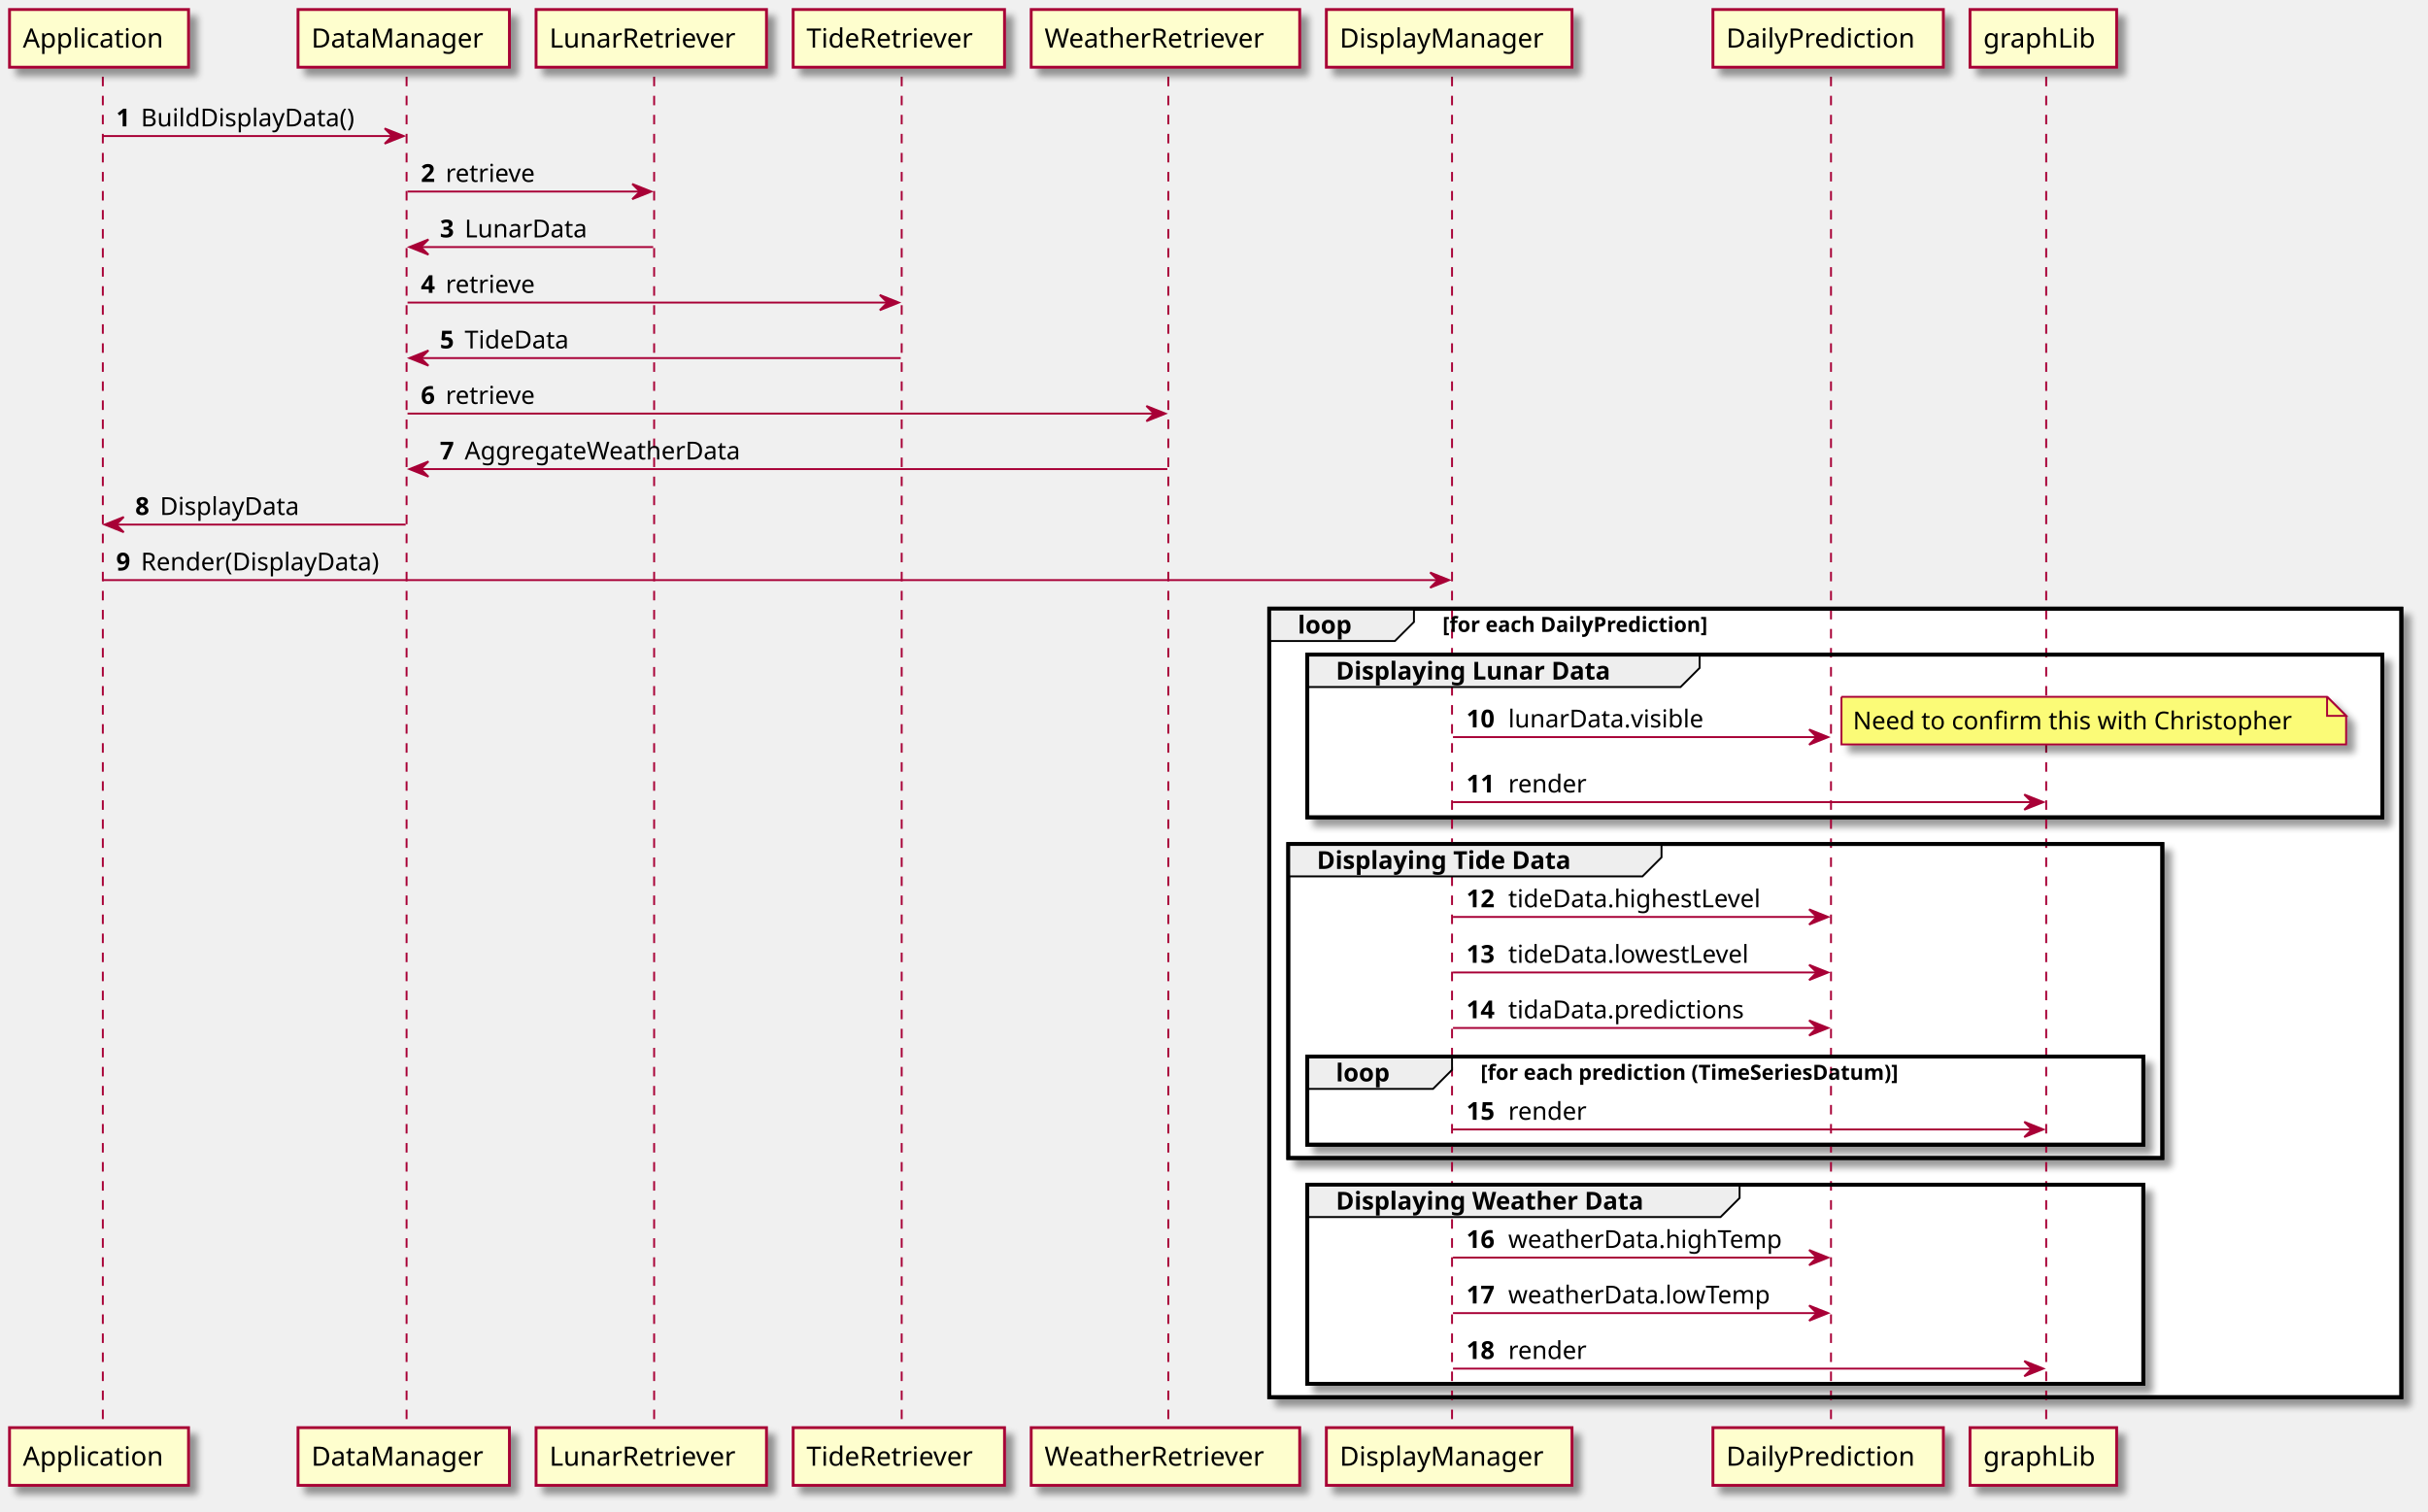
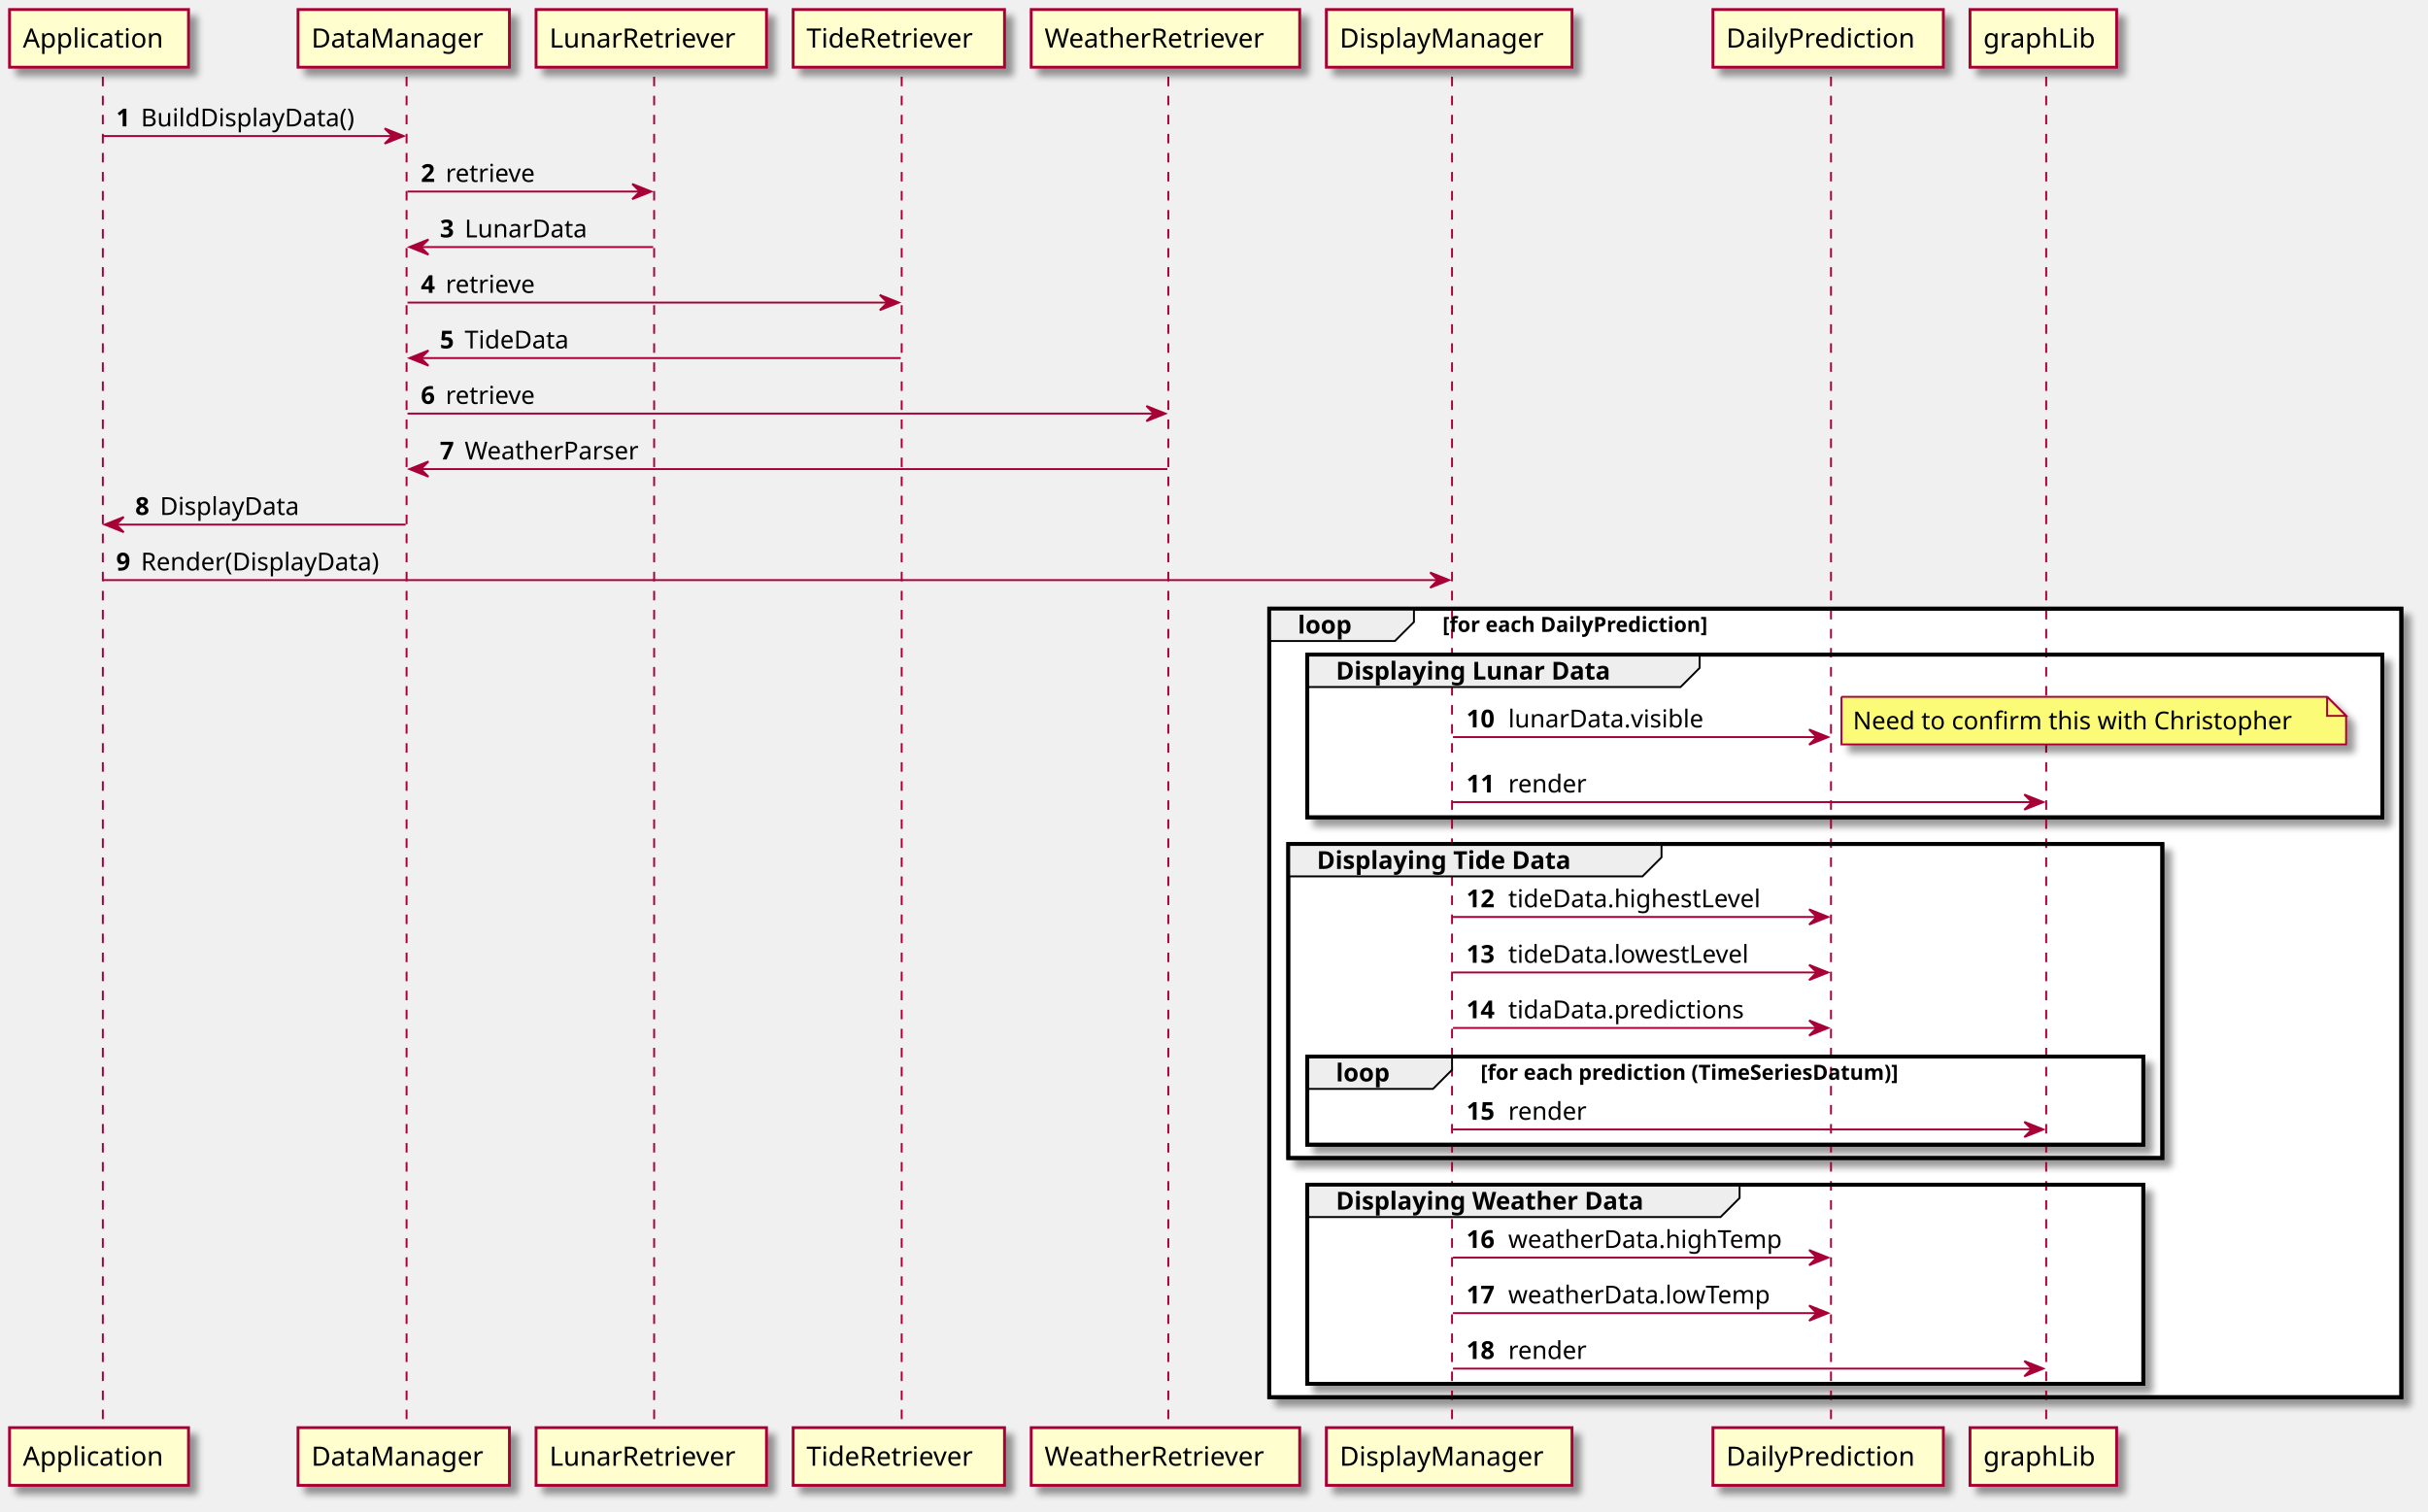
<svg xmlns="http://www.w3.org/2000/svg" contentScriptType="application/ecmascript" contentStyleType="text/css" height="794px" preserveAspectRatio="none" style="width:1275px;height:794px;background:#FFFFFF;" version="1.1" viewBox="0 0 1275 794" width="1275px" zoomAndPan="magnify">
  <defs>
    <filter height="300%" id="f1txav3zidyd97" width="300%" x="-1" y="-1">
      <feGaussianBlur result="blurOut" stdDeviation="2.0" />
      <feColorMatrix in="blurOut" result="blurOut2" type="matrix" values="0 0 0 0 0 0 0 0 0 0 0 0 0 0 0 0 0 0 .4 0" />
      <feOffset dx="4.0" dy="4.0" in="blurOut2" result="blurOut3" />
      <feBlend in="SourceGraphic" in2="blurOut3" mode="normal" />
    </filter>
  </defs>
  <g>
    <rect fill="#FFFFFF" filter="url(#f1txav3zidyd97)" height="414.114" style="stroke:#000000;stroke-width:2.0;" width="594.5" x="666.5" y="319.656" />
    <rect fill="#FFFFFF" filter="url(#f1txav3zidyd97)" height="85.453" style="stroke:#000000;stroke-width:2.0;" width="564.5" x="686.5" y="343.807" />
    <rect fill="#FFFFFF" filter="url(#f1txav3zidyd97)" height="164.906" style="stroke:#000000;stroke-width:2.0;" width="459" x="676.5" y="443.26" />
    <rect fill="#FFFFFF" filter="url(#f1txav3zidyd97)" height="46.302" style="stroke:#000000;stroke-width:2.0;" width="439" x="686.5" y="554.864" />
    <rect fill="#FFFFFF" filter="url(#f1txav3zidyd97)" height="104.604" style="stroke:#000000;stroke-width:2.0;" width="439" x="686.5" y="622.166" />
    <line style="stroke:#A80036;stroke-width:1.0;stroke-dasharray:5.0,5.0;" x1="54" x2="54" y1="40.297" y2="750.77" />
    <line style="stroke:#A80036;stroke-width:1.0;stroke-dasharray:5.0,5.0;" x1="213.5" x2="213.5" y1="40.297" y2="750.77" />
    <line style="stroke:#A80036;stroke-width:1.0;stroke-dasharray:5.0,5.0;" x1="343.5" x2="343.5" y1="40.297" y2="750.77" />
    <line style="stroke:#A80036;stroke-width:1.0;stroke-dasharray:5.0,5.0;" x1="473.5" x2="473.5" y1="40.297" y2="750.77" />
    <line style="stroke:#A80036;stroke-width:1.0;stroke-dasharray:5.0,5.0;" x1="613.5" x2="613.5" y1="40.297" y2="750.77" />
    <line style="stroke:#A80036;stroke-width:1.0;stroke-dasharray:5.0,5.0;" x1="762.5" x2="762.5" y1="40.297" y2="750.77" />
    <line style="stroke:#A80036;stroke-width:1.0;stroke-dasharray:5.0,5.0;" x1="961.5" x2="961.5" y1="40.297" y2="750.77" />
    <line style="stroke:#A80036;stroke-width:1.0;stroke-dasharray:5.0,5.0;" x1="1074.5" x2="1074.5" y1="40.297" y2="750.77" />
    <rect fill="#FEFECE" filter="url(#f1txav3zidyd97)" height="30.297" style="stroke:#A80036;stroke-width:1.5;" width="94" x="5" y="5" />
    <text fill="#000000" font-family="sans-serif" font-size="14" lengthAdjust="spacing" textLength="80" x="12" y="24.995">Application</text>
    <rect fill="#FEFECE" filter="url(#f1txav3zidyd97)" height="30.297" style="stroke:#A80036;stroke-width:1.5;" width="94" x="5" y="749.77" />
    <text fill="#000000" font-family="sans-serif" font-size="14" lengthAdjust="spacing" textLength="80" x="12" y="769.765">Application</text>
    <rect fill="#FEFECE" filter="url(#f1txav3zidyd97)" height="30.297" style="stroke:#A80036;stroke-width:1.5;" width="111" x="156.5" y="5" />
    <text fill="#000000" font-family="sans-serif" font-size="14" lengthAdjust="spacing" textLength="97" x="163.5" y="24.995">DataManager</text>
    <rect fill="#FEFECE" filter="url(#f1txav3zidyd97)" height="30.297" style="stroke:#A80036;stroke-width:1.5;" width="111" x="156.5" y="749.77" />
    <text fill="#000000" font-family="sans-serif" font-size="14" lengthAdjust="spacing" textLength="97" x="163.5" y="769.765">DataManager</text>
    <rect fill="#FEFECE" filter="url(#f1txav3zidyd97)" height="30.297" style="stroke:#A80036;stroke-width:1.5;" width="121" x="281.5" y="5" />
    <text fill="#000000" font-family="sans-serif" font-size="14" lengthAdjust="spacing" textLength="107" x="288.5" y="24.995">LunarRetriever</text>
    <rect fill="#FEFECE" filter="url(#f1txav3zidyd97)" height="30.297" style="stroke:#A80036;stroke-width:1.5;" width="121" x="281.5" y="749.77" />
    <text fill="#000000" font-family="sans-serif" font-size="14" lengthAdjust="spacing" textLength="107" x="288.5" y="769.765">LunarRetriever</text>
    <rect fill="#FEFECE" filter="url(#f1txav3zidyd97)" height="30.297" style="stroke:#A80036;stroke-width:1.5;" width="111" x="416.5" y="5" />
    <text fill="#000000" font-family="sans-serif" font-size="14" lengthAdjust="spacing" textLength="97" x="423.5" y="24.995">TideRetriever</text>
    <rect fill="#FEFECE" filter="url(#f1txav3zidyd97)" height="30.297" style="stroke:#A80036;stroke-width:1.5;" width="111" x="416.5" y="749.77" />
    <text fill="#000000" font-family="sans-serif" font-size="14" lengthAdjust="spacing" textLength="97" x="423.5" y="769.765">TideRetriever</text>
    <rect fill="#FEFECE" filter="url(#f1txav3zidyd97)" height="30.297" style="stroke:#A80036;stroke-width:1.5;" width="141" x="541.5" y="5" />
    <text fill="#000000" font-family="sans-serif" font-size="14" lengthAdjust="spacing" textLength="127" x="548.5" y="24.995">WeatherRetriever</text>
    <rect fill="#FEFECE" filter="url(#f1txav3zidyd97)" height="30.297" style="stroke:#A80036;stroke-width:1.5;" width="141" x="541.5" y="749.77" />
    <text fill="#000000" font-family="sans-serif" font-size="14" lengthAdjust="spacing" textLength="127" x="548.5" y="769.765">WeatherRetriever</text>
    <rect fill="#FEFECE" filter="url(#f1txav3zidyd97)" height="30.297" style="stroke:#A80036;stroke-width:1.5;" width="129" x="696.5" y="5" />
    <text fill="#000000" font-family="sans-serif" font-size="14" lengthAdjust="spacing" textLength="115" x="703.5" y="24.995">DisplayManager</text>
    <rect fill="#FEFECE" filter="url(#f1txav3zidyd97)" height="30.297" style="stroke:#A80036;stroke-width:1.5;" width="129" x="696.5" y="749.77" />
    <text fill="#000000" font-family="sans-serif" font-size="14" lengthAdjust="spacing" textLength="115" x="703.5" y="769.765">DisplayManager</text>
    <rect fill="#FEFECE" filter="url(#f1txav3zidyd97)" height="30.297" style="stroke:#A80036;stroke-width:1.5;" width="121" x="899.5" y="5" />
    <text fill="#000000" font-family="sans-serif" font-size="14" lengthAdjust="spacing" textLength="107" x="906.5" y="24.995">DailyPrediction</text>
    <rect fill="#FEFECE" filter="url(#f1txav3zidyd97)" height="30.297" style="stroke:#A80036;stroke-width:1.5;" width="121" x="899.5" y="749.77" />
    <text fill="#000000" font-family="sans-serif" font-size="14" lengthAdjust="spacing" textLength="107" x="906.5" y="769.765">DailyPrediction</text>
    <rect fill="#FEFECE" filter="url(#f1txav3zidyd97)" height="30.297" style="stroke:#A80036;stroke-width:1.5;" width="77" x="1034.5" y="5" />
    <text fill="#000000" font-family="sans-serif" font-size="14" lengthAdjust="spacing" textLength="63" x="1041.5" y="24.995">graphLib</text>
    <rect fill="#FEFECE" filter="url(#f1txav3zidyd97)" height="30.297" style="stroke:#A80036;stroke-width:1.5;" width="77" x="1034.5" y="749.77" />
    <text fill="#000000" font-family="sans-serif" font-size="14" lengthAdjust="spacing" textLength="63" x="1041.5" y="769.765">graphLib</text>
    <polygon fill="#A80036" points="202,67.448,212,71.448,202,75.448,206,71.448" style="stroke:#A80036;stroke-width:1.0;" />
    <line style="stroke:#A80036;stroke-width:1.0;" x1="54" x2="208" y1="71.448" y2="71.448" />
    <text fill="#000000" font-family="sans-serif" font-size="13" font-weight="bold" lengthAdjust="spacing" textLength="9" x="61" y="66.378">1</text>
    <text fill="#000000" font-family="sans-serif" font-size="13" lengthAdjust="spacing" textLength="123" x="74" y="66.378">BuildDisplayData()</text>
    <polygon fill="#A80036" points="332,96.599,342,100.599,332,104.599,336,100.599" style="stroke:#A80036;stroke-width:1.0;" />
    <line style="stroke:#A80036;stroke-width:1.0;" x1="214" x2="338" y1="100.599" y2="100.599" />
    <text fill="#000000" font-family="sans-serif" font-size="13" font-weight="bold" lengthAdjust="spacing" textLength="9" x="221" y="95.529">2</text>
    <text fill="#000000" font-family="sans-serif" font-size="13" lengthAdjust="spacing" textLength="51" x="234" y="95.529">retrieve</text>
    <polygon fill="#A80036" points="225,125.75,215,129.75,225,133.75,221,129.75" style="stroke:#A80036;stroke-width:1.0;" />
    <line style="stroke:#A80036;stroke-width:1.0;" x1="219" x2="343" y1="129.75" y2="129.75" />
    <text fill="#000000" font-family="sans-serif" font-size="13" font-weight="bold" lengthAdjust="spacing" textLength="9" x="231" y="124.68">3</text>
    <text fill="#000000" font-family="sans-serif" font-size="13" lengthAdjust="spacing" textLength="67" x="244" y="124.68">LunarData</text>
    <polygon fill="#A80036" points="462,154.901,472,158.901,462,162.901,466,158.901" style="stroke:#A80036;stroke-width:1.0;" />
    <line style="stroke:#A80036;stroke-width:1.0;" x1="214" x2="468" y1="158.901" y2="158.901" />
    <text fill="#000000" font-family="sans-serif" font-size="13" font-weight="bold" lengthAdjust="spacing" textLength="9" x="221" y="153.831">4</text>
    <text fill="#000000" font-family="sans-serif" font-size="13" lengthAdjust="spacing" textLength="51" x="234" y="153.831">retrieve</text>
    <polygon fill="#A80036" points="225,184.052,215,188.052,225,192.052,221,188.052" style="stroke:#A80036;stroke-width:1.0;" />
    <line style="stroke:#A80036;stroke-width:1.0;" x1="219" x2="473" y1="188.052" y2="188.052" />
    <text fill="#000000" font-family="sans-serif" font-size="13" font-weight="bold" lengthAdjust="spacing" textLength="9" x="231" y="182.982">5</text>
    <text fill="#000000" font-family="sans-serif" font-size="13" lengthAdjust="spacing" textLength="59" x="244" y="182.982">TideData</text>
    <polygon fill="#A80036" points="602,213.203,612,217.203,602,221.203,606,217.203" style="stroke:#A80036;stroke-width:1.0;" />
    <line style="stroke:#A80036;stroke-width:1.0;" x1="214" x2="608" y1="217.203" y2="217.203" />
    <text fill="#000000" font-family="sans-serif" font-size="13" font-weight="bold" lengthAdjust="spacing" textLength="9" x="221" y="212.133">6</text>
    <text fill="#000000" font-family="sans-serif" font-size="13" lengthAdjust="spacing" textLength="51" x="234" y="212.133">retrieve</text>
    <polygon fill="#A80036" points="225,242.354,215,246.354,225,250.354,221,246.354" style="stroke:#A80036;stroke-width:1.0;" />
    <line style="stroke:#A80036;stroke-width:1.0;" x1="219" x2="613" y1="246.354" y2="246.354" />
    <text fill="#000000" font-family="sans-serif" font-size="13" font-weight="bold" lengthAdjust="spacing" textLength="9" x="231" y="241.284">7</text>
-     <text fill="#000000" font-family="sans-serif" font-size="13" lengthAdjust="spacing" textLength="86" x="244" y="241.284">AggregateWeatherData</text>
+     <text fill="#000000" font-family="sans-serif" font-size="13" lengthAdjust="spacing" textLength="86" x="244" y="241.284">WeatherParser</text>
    <polygon fill="#A80036" points="65,271.505,55,275.505,65,279.505,61,275.505" style="stroke:#A80036;stroke-width:1.0;" />
    <line style="stroke:#A80036;stroke-width:1.0;" x1="59" x2="213" y1="275.505" y2="275.505" />
    <text fill="#000000" font-family="sans-serif" font-size="13" font-weight="bold" lengthAdjust="spacing" textLength="9" x="71" y="270.435">8</text>
    <text fill="#000000" font-family="sans-serif" font-size="13" lengthAdjust="spacing" textLength="80" x="84" y="270.435">DisplayData</text>
    <polygon fill="#A80036" points="751,300.656,761,304.656,751,308.656,755,304.656" style="stroke:#A80036;stroke-width:1.0;" />
    <line style="stroke:#A80036;stroke-width:1.0;" x1="54" x2="757" y1="304.656" y2="304.656" />
    <text fill="#000000" font-family="sans-serif" font-size="13" font-weight="bold" lengthAdjust="spacing" textLength="9" x="61" y="299.586">9</text>
    <text fill="#000000" font-family="sans-serif" font-size="13" lengthAdjust="spacing" textLength="136" x="74" y="299.586">Render(DisplayData)</text>
    <path d="M666.5,319.656 L742.5,319.656 L742.5,326.656 L732.5,336.656 L666.5,336.656 L666.5,319.656 " fill="#EEEEEE" style="stroke:#000000;stroke-width:1.0;" />
    <rect fill="none" height="414.114" style="stroke:#000000;stroke-width:2.0;" width="594.5" x="666.5" y="319.656" />
    <text fill="#000000" font-family="sans-serif" font-size="13" font-weight="bold" lengthAdjust="spacing" textLength="31" x="681.5" y="332.737">loop</text>
    <text fill="#000000" font-family="sans-serif" font-size="11" font-weight="bold" lengthAdjust="spacing" textLength="160" x="757.5" y="331.881">[for each DailyPrediction]</text>
    <path d="M686.5,343.807 L892.5,343.807 L892.5,350.807 L882.5,360.807 L686.5,360.807 L686.5,343.807 " fill="#EEEEEE" style="stroke:#000000;stroke-width:1.0;" />
    <rect fill="none" height="85.453" style="stroke:#000000;stroke-width:2.0;" width="564.5" x="686.5" y="343.807" />
    <text fill="#000000" font-family="sans-serif" font-size="13" font-weight="bold" lengthAdjust="spacing" textLength="161" x="701.5" y="356.888">Displaying Lunar Data</text>
    <polygon fill="#A80036" points="950,383.109,960,387.109,950,391.109,954,387.109" style="stroke:#A80036;stroke-width:1.0;" />
    <line style="stroke:#A80036;stroke-width:1.0;" x1="763" x2="956" y1="387.109" y2="387.109" />
    <text fill="#000000" font-family="sans-serif" font-size="13" font-weight="bold" lengthAdjust="spacing" textLength="18" x="770" y="382.039">10</text>
    <text fill="#000000" font-family="sans-serif" font-size="13" lengthAdjust="spacing" textLength="111" x="792" y="382.039">lunarData.visible</text>
    <path d="M967,365.958 L967,390.958 L1232,390.958 L1232,375.958 L1222,365.958 L967,365.958 " fill="#FBFB77" filter="url(#f1txav3zidyd97)" style="stroke:#A80036;stroke-width:1.0;" />
    <path d="M1222,365.958 L1222,375.958 L1232,375.958 L1222,365.958 " fill="#FBFB77" style="stroke:#A80036;stroke-width:1.0;" />
    <text fill="#000000" font-family="sans-serif" font-size="13" lengthAdjust="spacing" textLength="244" x="973" y="383.039">Need to confirm this with Christopher</text>
    <polygon fill="#A80036" points="1063,417.26,1073,421.26,1063,425.26,1067,421.26" style="stroke:#A80036;stroke-width:1.0;" />
    <line style="stroke:#A80036;stroke-width:1.0;" x1="763" x2="1069" y1="421.26" y2="421.26" />
    <text fill="#000000" font-family="sans-serif" font-size="13" font-weight="bold" lengthAdjust="spacing" textLength="18" x="770" y="416.19">11</text>
    <text fill="#000000" font-family="sans-serif" font-size="13" lengthAdjust="spacing" textLength="42" x="792" y="416.19">render</text>
    <path d="M676.5,443.26 L872.5,443.26 L872.5,450.26 L862.5,460.26 L676.5,460.26 L676.5,443.26 " fill="#EEEEEE" style="stroke:#000000;stroke-width:1.0;" />
    <rect fill="none" height="164.906" style="stroke:#000000;stroke-width:2.0;" width="459" x="676.5" y="443.26" />
    <text fill="#000000" font-family="sans-serif" font-size="13" font-weight="bold" lengthAdjust="spacing" textLength="151" x="691.5" y="456.341">Displaying Tide Data</text>
    <polygon fill="#A80036" points="950,477.562,960,481.562,950,485.562,954,481.562" style="stroke:#A80036;stroke-width:1.0;" />
    <line style="stroke:#A80036;stroke-width:1.0;" x1="763" x2="956" y1="481.562" y2="481.562" />
    <text fill="#000000" font-family="sans-serif" font-size="13" font-weight="bold" lengthAdjust="spacing" textLength="18" x="770" y="476.492">12</text>
    <text fill="#000000" font-family="sans-serif" font-size="13" lengthAdjust="spacing" textLength="143" x="792" y="476.492">tideData.highestLevel</text>
    <polygon fill="#A80036" points="950,506.713,960,510.713,950,514.713,954,510.713" style="stroke:#A80036;stroke-width:1.0;" />
    <line style="stroke:#A80036;stroke-width:1.0;" x1="763" x2="956" y1="510.713" y2="510.713" />
    <text fill="#000000" font-family="sans-serif" font-size="13" font-weight="bold" lengthAdjust="spacing" textLength="18" x="770" y="505.643">13</text>
    <text fill="#000000" font-family="sans-serif" font-size="13" lengthAdjust="spacing" textLength="138" x="792" y="505.643">tideData.lowestLevel</text>
    <polygon fill="#A80036" points="950,535.864,960,539.864,950,543.864,954,539.864" style="stroke:#A80036;stroke-width:1.0;" />
    <line style="stroke:#A80036;stroke-width:1.0;" x1="763" x2="956" y1="539.864" y2="539.864" />
    <text fill="#000000" font-family="sans-serif" font-size="13" font-weight="bold" lengthAdjust="spacing" textLength="18" x="770" y="534.794">14</text>
    <text fill="#000000" font-family="sans-serif" font-size="13" lengthAdjust="spacing" textLength="132" x="792" y="534.794">tidaData.predictions</text>
    <path d="M686.5,554.864 L762.5,554.864 L762.5,561.864 L752.5,571.864 L686.5,571.864 L686.5,554.864 " fill="#EEEEEE" style="stroke:#000000;stroke-width:1.0;" />
    <rect fill="none" height="46.302" style="stroke:#000000;stroke-width:2.0;" width="439" x="686.5" y="554.864" />
    <text fill="#000000" font-family="sans-serif" font-size="13" font-weight="bold" lengthAdjust="spacing" textLength="31" x="701.5" y="567.945">loop</text>
    <text fill="#000000" font-family="sans-serif" font-size="11" font-weight="bold" lengthAdjust="spacing" textLength="251" x="777.5" y="567.089">[for each prediction (TimeSeriesDatum)]</text>
    <polygon fill="#A80036" points="1063,589.166,1073,593.166,1063,597.166,1067,593.166" style="stroke:#A80036;stroke-width:1.0;" />
    <line style="stroke:#A80036;stroke-width:1.0;" x1="763" x2="1069" y1="593.166" y2="593.166" />
    <text fill="#000000" font-family="sans-serif" font-size="13" font-weight="bold" lengthAdjust="spacing" textLength="18" x="770" y="588.096">15</text>
    <text fill="#000000" font-family="sans-serif" font-size="13" lengthAdjust="spacing" textLength="42" x="792" y="588.096">render</text>
    <path d="M686.5,622.166 L913.5,622.166 L913.5,629.166 L903.5,639.166 L686.5,639.166 L686.5,622.166 " fill="#EEEEEE" style="stroke:#000000;stroke-width:1.0;" />
    <rect fill="none" height="104.604" style="stroke:#000000;stroke-width:2.0;" width="439" x="686.5" y="622.166" />
    <text fill="#000000" font-family="sans-serif" font-size="13" font-weight="bold" lengthAdjust="spacing" textLength="182" x="701.5" y="635.247">Displaying Weather Data</text>
    <polygon fill="#A80036" points="950,656.468,960,660.468,950,664.468,954,660.468" style="stroke:#A80036;stroke-width:1.0;" />
    <line style="stroke:#A80036;stroke-width:1.0;" x1="763" x2="956" y1="660.468" y2="660.468" />
    <text fill="#000000" font-family="sans-serif" font-size="13" font-weight="bold" lengthAdjust="spacing" textLength="18" x="770" y="655.398">16</text>
    <text fill="#000000" font-family="sans-serif" font-size="13" lengthAdjust="spacing" textLength="153" x="792" y="655.398">weatherData.highTemp</text>
    <polygon fill="#A80036" points="950,685.619,960,689.619,950,693.619,954,689.619" style="stroke:#A80036;stroke-width:1.0;" />
    <line style="stroke:#A80036;stroke-width:1.0;" x1="763" x2="956" y1="689.619" y2="689.619" />
    <text fill="#000000" font-family="sans-serif" font-size="13" font-weight="bold" lengthAdjust="spacing" textLength="18" x="770" y="684.549">17</text>
    <text fill="#000000" font-family="sans-serif" font-size="13" lengthAdjust="spacing" textLength="148" x="792" y="684.549">weatherData.lowTemp</text>
    <polygon fill="#A80036" points="1063,714.77,1073,718.77,1063,722.77,1067,718.77" style="stroke:#A80036;stroke-width:1.0;" />
    <line style="stroke:#A80036;stroke-width:1.0;" x1="763" x2="1069" y1="718.77" y2="718.77" />
    <text fill="#000000" font-family="sans-serif" font-size="13" font-weight="bold" lengthAdjust="spacing" textLength="18" x="770" y="713.7">18</text>
    <text fill="#000000" font-family="sans-serif" font-size="13" lengthAdjust="spacing" textLength="42" x="792" y="713.7">render</text>
  </g>
</svg>
